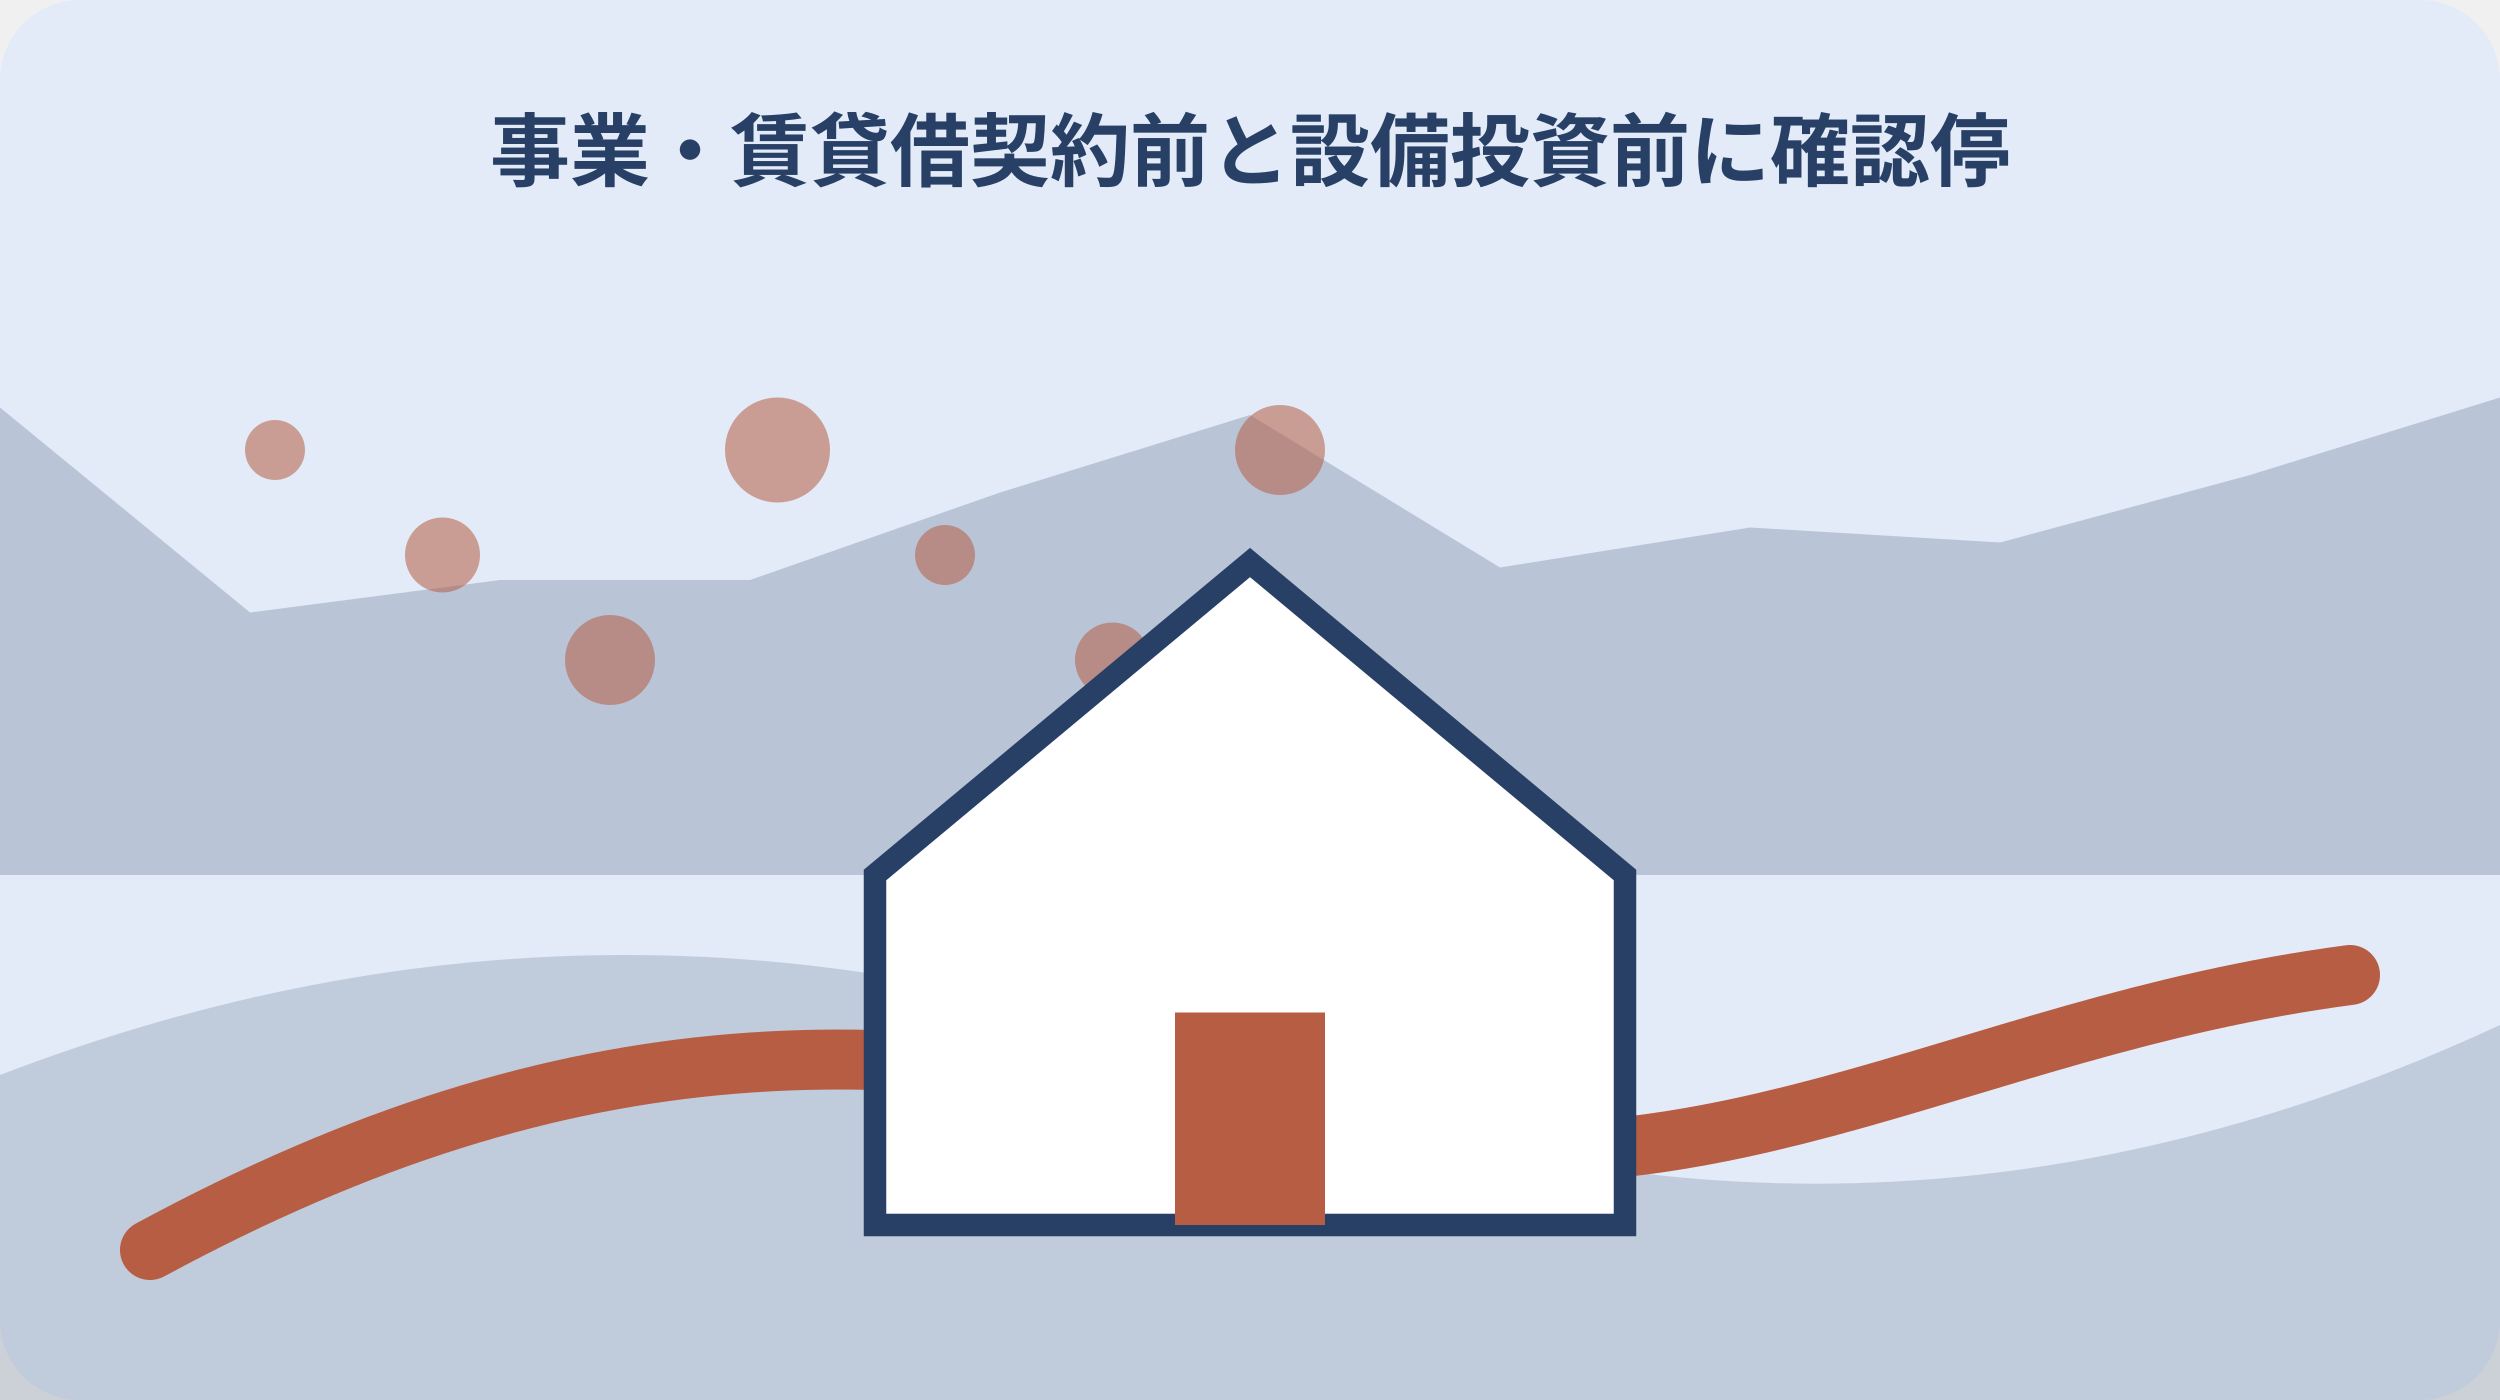
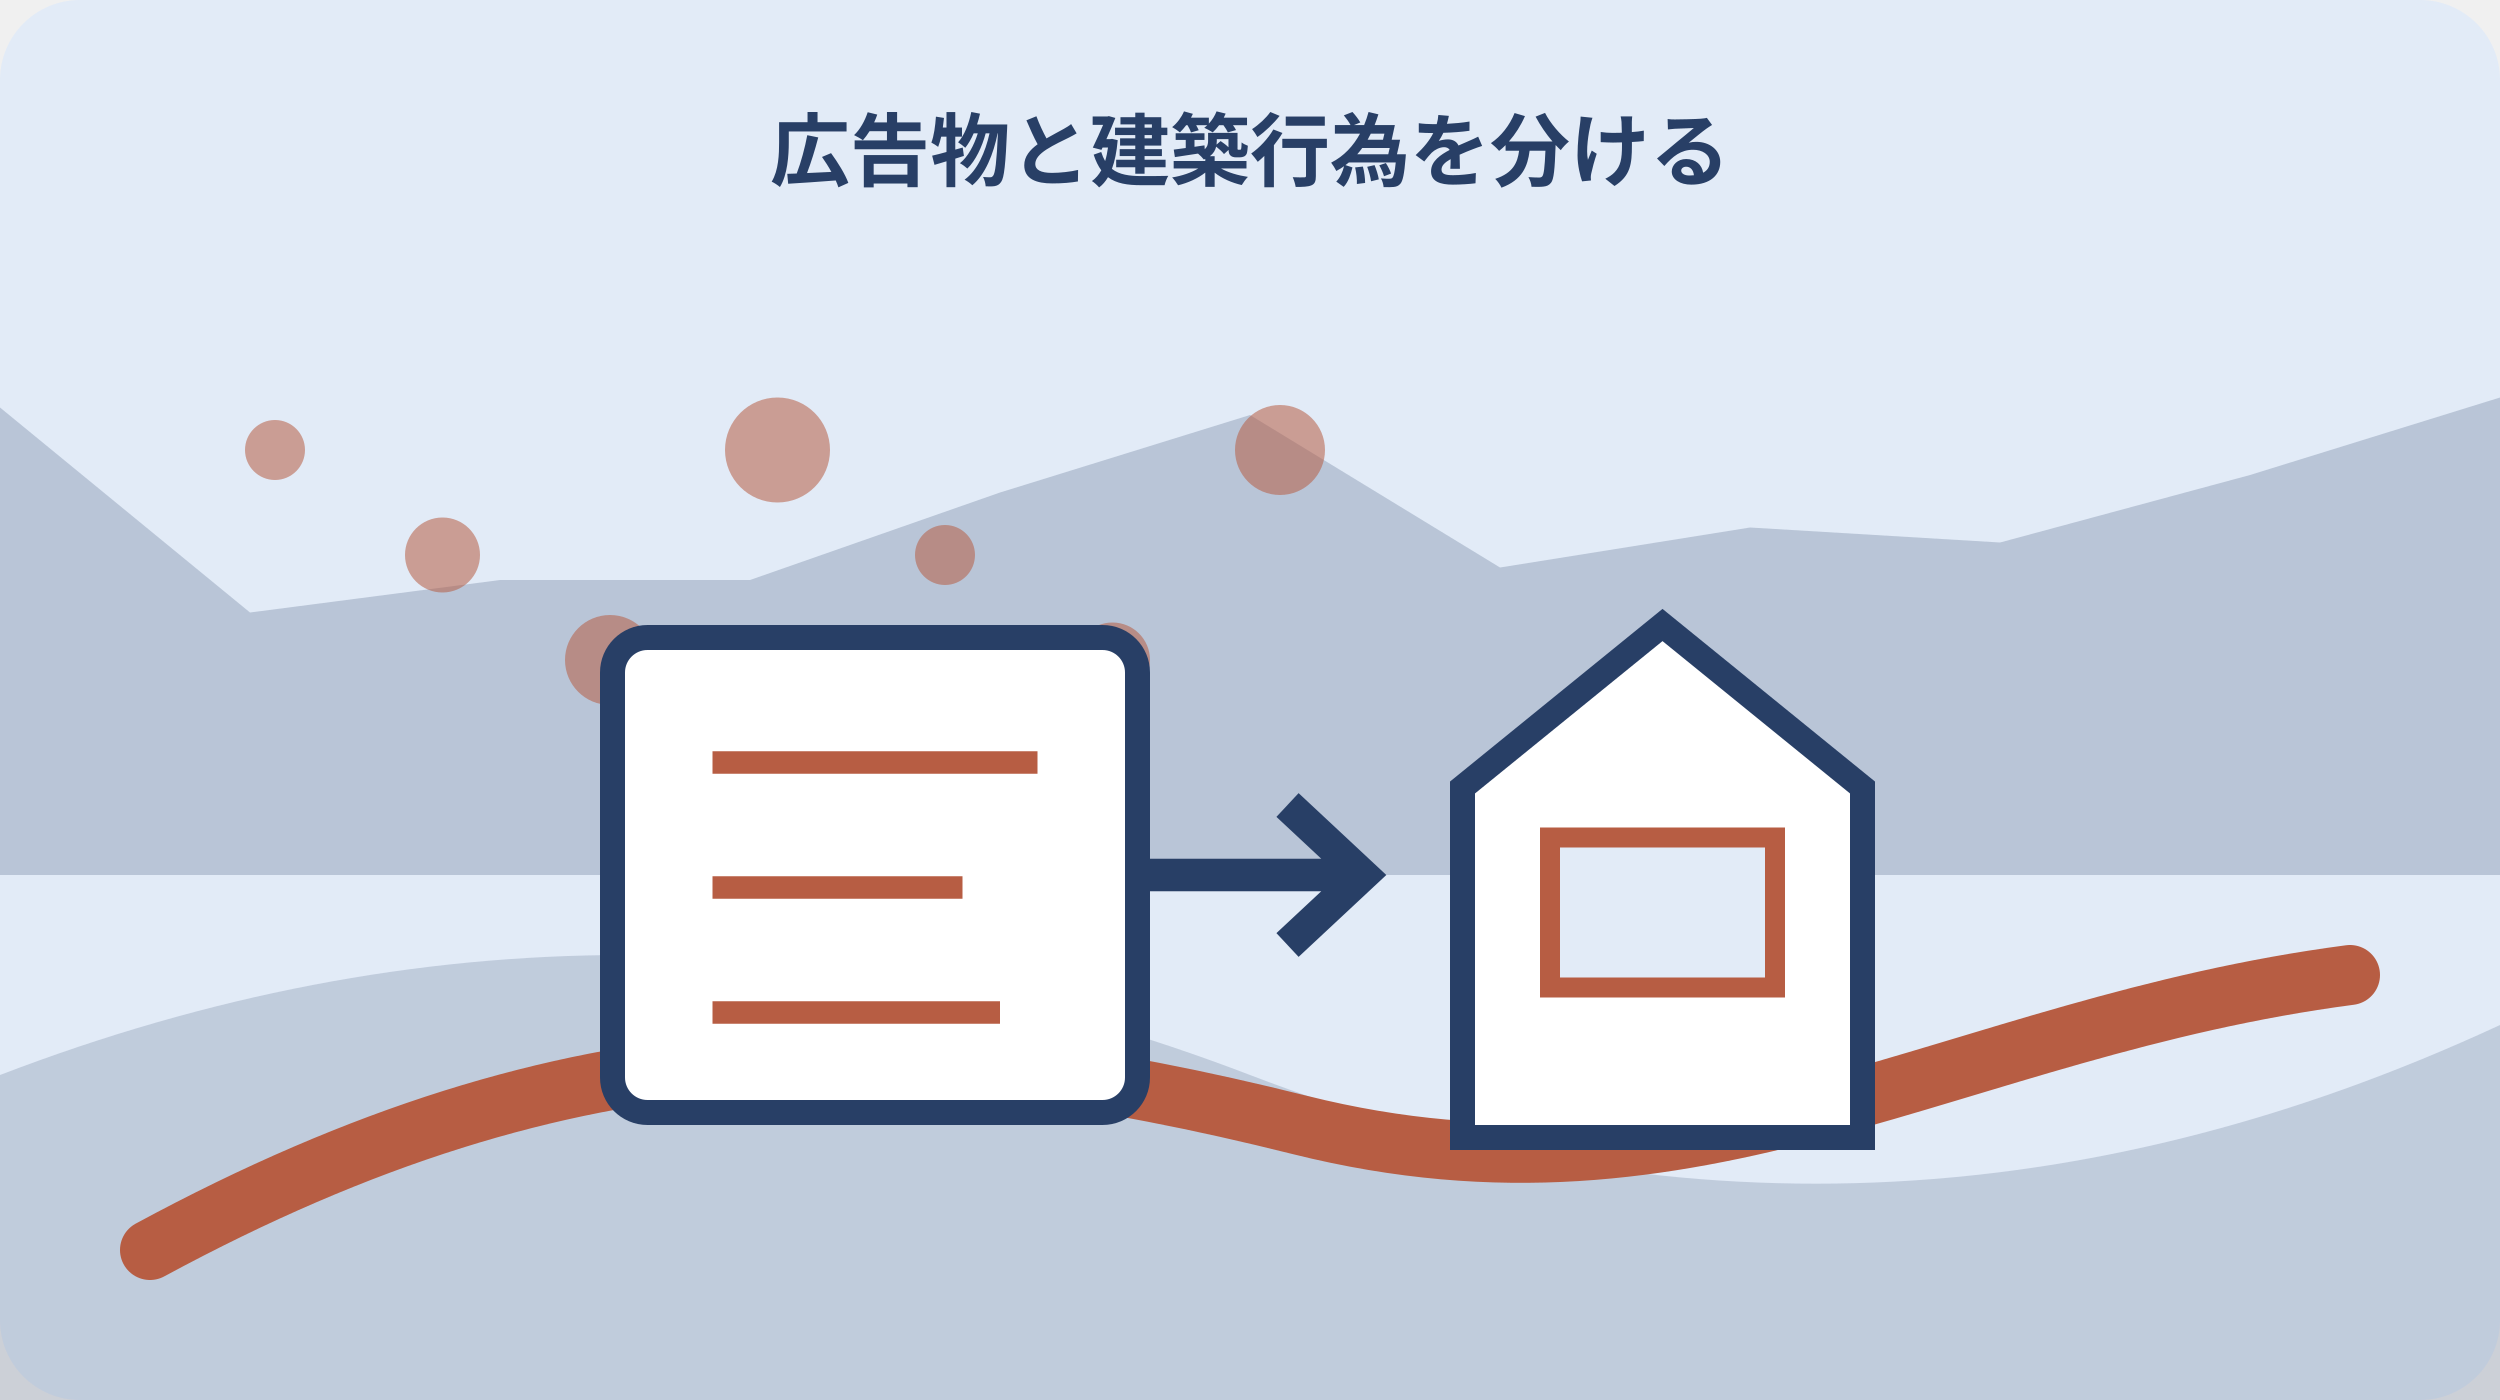
<svg xmlns="http://www.w3.org/2000/svg" width="1000" height="560" viewBox="0 0 1000 560" role="img" aria-labelledby="title desc" data-illustration="mori-editorial" data-topic-id="190" data-scene-index="3">
  <rect width="1000" height="560" rx="32" fill="#e2ebf7" />
  <polygon points="0,163 100,245 200,232 300,232 400,197 500,166 600,227 700,211 800,217 900,190 1000,159 1000,350 0,350" fill="#283f66" opacity=".22" />
  <path d="M0 430 Q250 334 500 430 T1000 410 V560 H0Z" fill="#283f66" opacity=".18" />
  <path d="M60 500 C230 408 360 410 520 450 S780 411 940 390" fill="none" stroke="#b75d43" stroke-width="24" stroke-linecap="round" />
  <circle cx="110" cy="180" r="12" fill="#b75d43" opacity=".55" />
  <circle cx="177" cy="222" r="15" fill="#b75d43" opacity=".55" />
  <circle cx="244" cy="264" r="18" fill="#b75d43" opacity=".55" />
  <circle cx="311" cy="180" r="21" fill="#b75d43" opacity=".55" />
  <circle cx="378" cy="222" r="12" fill="#b75d43" opacity=".55" />
  <circle cx="445" cy="264" r="15" fill="#b75d43" opacity=".55" />
  <circle cx="512" cy="180" r="18" fill="#b75d43" opacity=".55" />
-   <g data-scene="home">
-     <path d="M350 350 500 225l150 125v140H350Z" fill="#fff" stroke="#283f66" stroke-width="9" />
-     <rect x="470" y="405" width="60" height="85" fill="#b75d43" />
+   <g data-scene="advertisement-building-action-split">
+     <rect x="245" y="255" width="210" height="190" rx="14" fill="#fff" stroke="#283f66" stroke-width="10" />
+     <path d="M285 305h130M285 355h100M285 405h115" stroke="#b75d43" stroke-width="9" />
+     <path d="M455 350h90m-30-28 30 28-30 28" fill="none" stroke="#283f66" stroke-width="13" />
+     <path d="M585 455V315l80-65 80 65v140Z" fill="#fff" stroke="#283f66" stroke-width="10" />
+     <rect x="620" y="335" width="90" height="60" fill="#e2ebf7" stroke="#b75d43" stroke-width="8" />
  </g>
-   <text x="500" y="72" text-anchor="middle" font-family="sans-serif" font-size="32" font-weight="700" fill="#283f66">事業・賃貸借契約前と設備投資前に確認停</text>
+   <text x="500" y="72" text-anchor="middle" font-family="sans-serif" font-size="32" font-weight="700" fill="#283f66">広告物と建築行為を分ける</text>
</svg>
